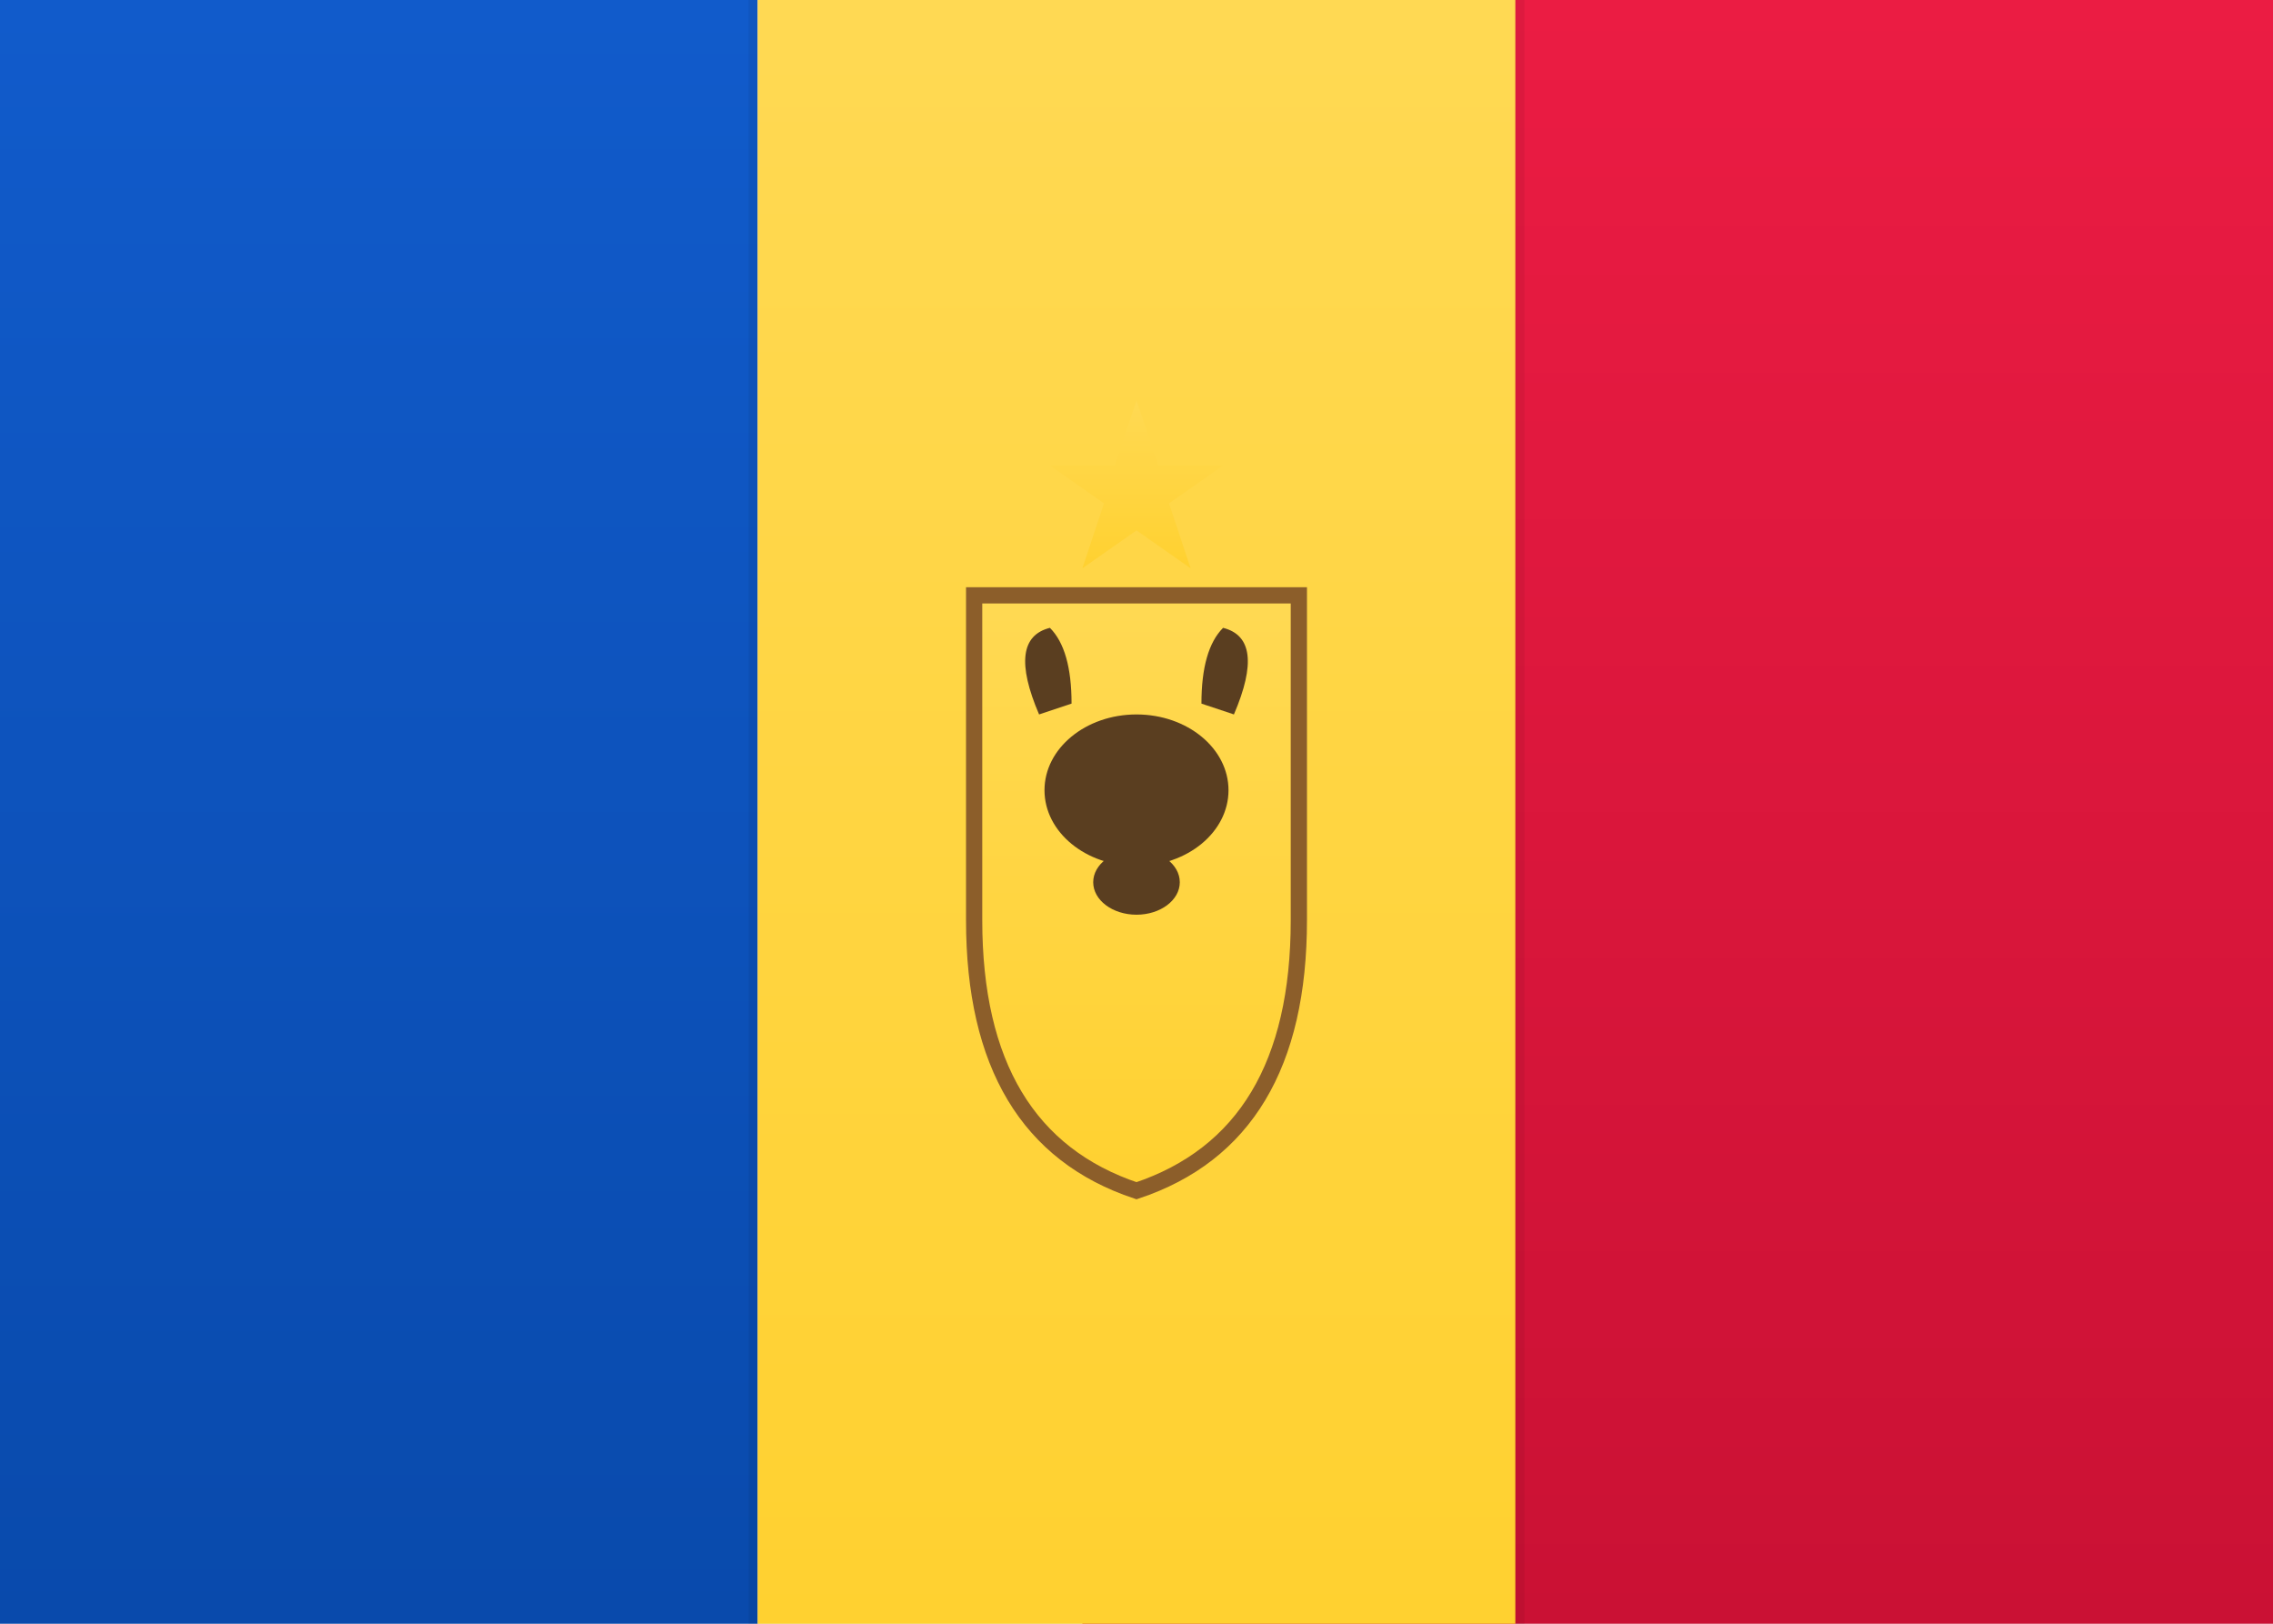
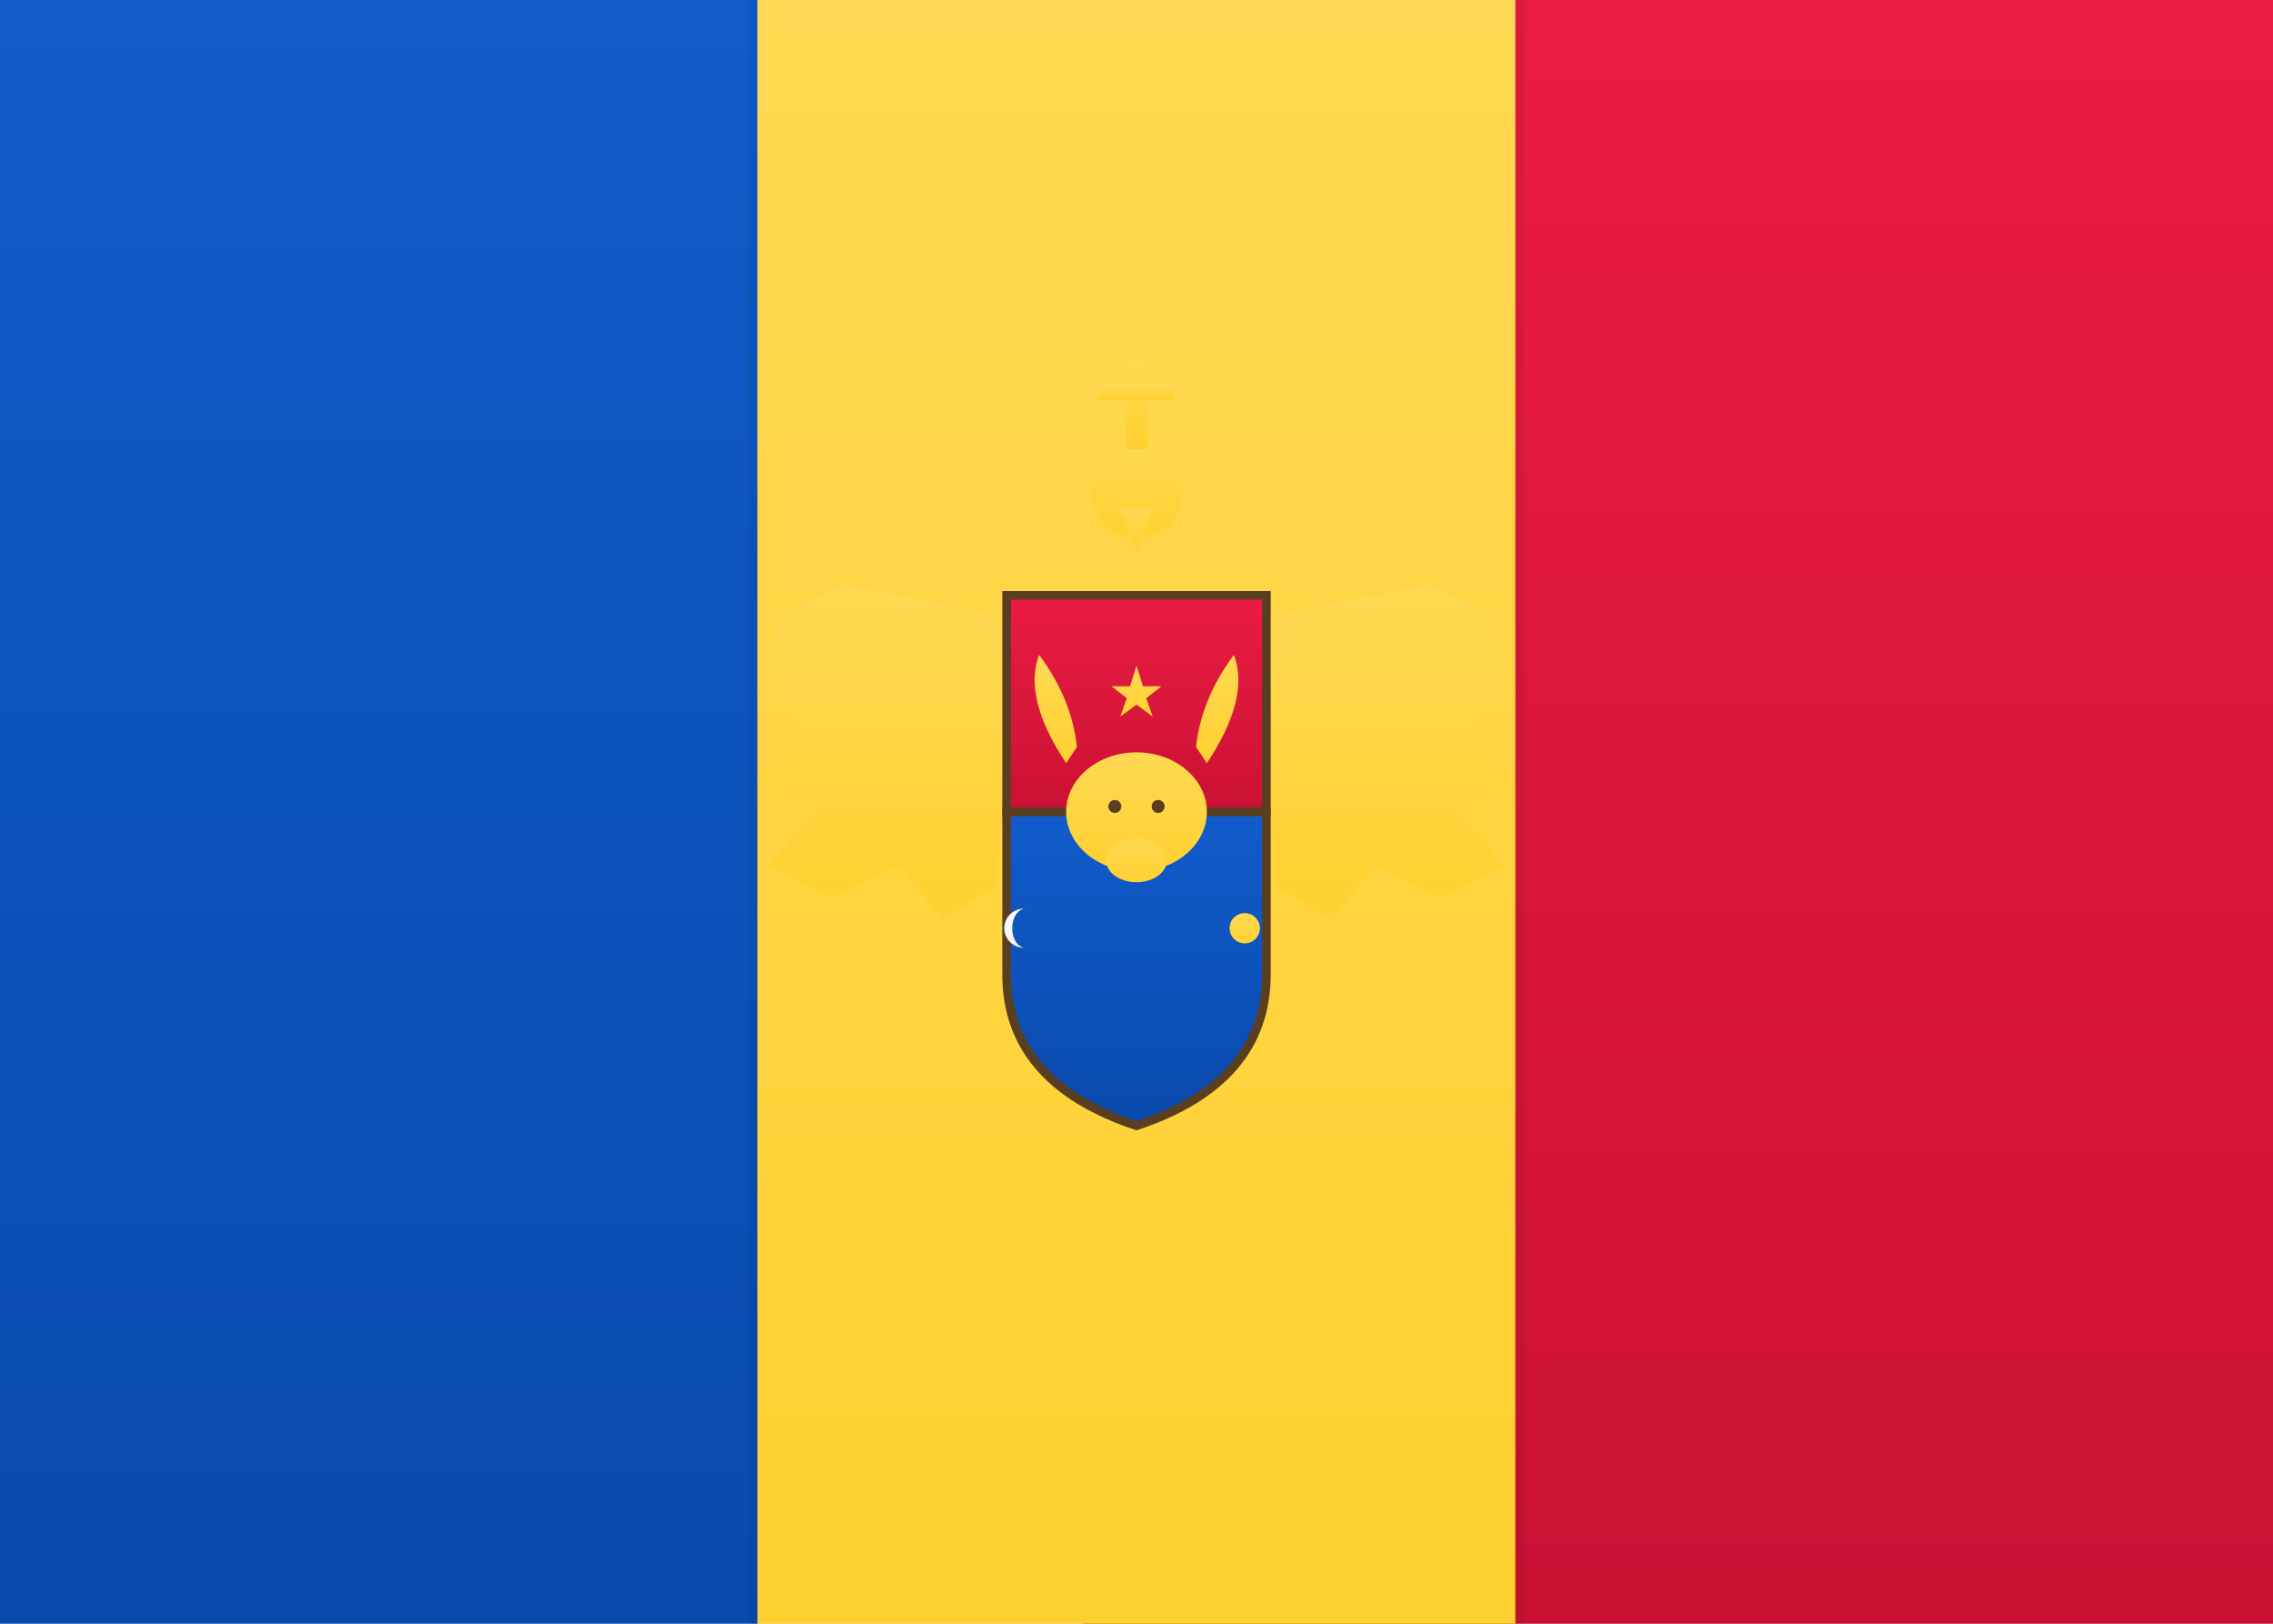
<svg xmlns="http://www.w3.org/2000/svg" xmlns:xlink="http://www.w3.org/1999/xlink" width="21px" height="15px" viewBox="0 0 21 15" version="1.1">
  <defs>
    <linearGradient x1="50%" y1="0%" x2="50%" y2="100%" id="MD_linearGradient-1">
      <stop stop-color="#FFFFFF" offset="0%" />
      <stop stop-color="#F0F0F0" offset="100%" />
    </linearGradient>
    <linearGradient x1="50%" y1="0%" x2="50%" y2="100%" id="MD_linearGradient-2">
      <stop stop-color="#EB1C43" offset="0%" />
      <stop stop-color="#CA1134" offset="100%" />
    </linearGradient>
    <linearGradient x1="50%" y1="0%" x2="50%" y2="100%" id="MD_linearGradient-3">
      <stop stop-color="#115BCB" offset="0%" />
      <stop stop-color="#094AAC" offset="100%" />
    </linearGradient>
    <linearGradient x1="50%" y1="0%" x2="50%" y2="100%" id="MD_linearGradient-4">
      <stop stop-color="#FFD953" offset="0%" />
      <stop stop-color="#FFD130" offset="100%" />
    </linearGradient>
    <rect id="MD_path-5" x="7" y="0" width="7" height="15" />
    <filter x="-10.7%" y="-5.0%" width="121.4%" height="110.0%" filterUnits="objectBoundingBox" id="MD_filter-6">
      <feMorphology radius="0.25" operator="dilate" in="SourceAlpha" result="shadowSpreadOuter1" />
      <feOffset dx="0" dy="0" in="shadowSpreadOuter1" result="shadowOffsetOuter1" />
      <feColorMatrix values="0 0 0 0 0   0 0 0 0 0   0 0 0 0 0  0 0 0 0.06 0" type="matrix" in="shadowOffsetOuter1" />
    </filter>
  </defs>
  <g id="MD_Symbols" stroke="none" stroke-width="1" fill="none" fill-rule="evenodd">
    <g id="MD_MD">
      <rect id="MD_FlagBackground" fill="url(#MD_linearGradient-1)" x="0" y="0" width="21" height="15" />
      <rect id="MD_Mask" fill="url(#MD_linearGradient-2)" x="10" y="0" width="11" height="15" />
      <rect id="MD_Rectangle-2" fill="url(#MD_linearGradient-3)" x="0" y="0" width="7" height="15" />
      <g id="MD_Rectangle-2-Copy">
        <use fill="black" fill-opacity="1" filter="url(#MD_filter-6)" xlink:href="#MD_path-5" />
        <use fill="url(#MD_linearGradient-4)" fill-rule="evenodd" xlink:href="#MD_path-5" />
      </g>
      <g id="MD_CoatOfArms">
-         <path d="M9,5.5 L12,5.5 L12,8.5 Q12,10.5 10.5,11 Q9,10.5 9,8.5 Z" fill="url(#MD_linearGradient-4)" stroke="#8C5E2A" stroke-width="0.15" />
-         <path d="M9.6,6.6 Q9.3,5.9 9.7,5.8 Q9.9,6 9.9,6.5 Z M11.4,6.6 Q11.7,5.9 11.3,5.8 Q11.1,6 11.1,6.5 Z" fill="#5A3E20" />
-         <ellipse cx="10.5" cy="7.3" rx="0.85" ry="0.7" fill="#5A3E20" />
-         <ellipse cx="10.5" cy="8.15" rx="0.4" ry="0.3" fill="#5A3E20" />
-         <polygon points="10.5,3.7 10.7,4.3 11.3,4.3 10.8,4.65 11,5.25 10.5,4.9 10,5.25 10.2,4.65 9.7,4.3 10.3,4.3" fill="url(#MD_linearGradient-4)" />
+         <path d="M 9.3,5.7 L 7.8,5.4 L 7.2,5.7 L 7.0,6.4 L 7.4,6.7 L 7.0,7.2 L 7.5,7.5 L 7.1,8.0 L 7.7,8.3 L 8.3,8.0 L 8.7,8.5 L 9.2,8.2 L 9.3,7.0 Z" fill="url(#MD_linearGradient-4)" />
+         <path d="M 11.7,5.7 L 13.2,5.4 L 13.8,5.7 L 14.0,6.4 L 13.6,6.7 L 14.0,7.2 L 13.5,7.5 L 13.9,8.0 L 13.3,8.3 L 12.7,8.0 L 12.3,8.5 L 11.8,8.2 L 11.7,7.0 Z" fill="url(#MD_linearGradient-4)" />
+         <circle cx="10.5" cy="4.55" r="0.42" fill="url(#MD_linearGradient-4)" />
+         <polygon points="10.35,4.7 10.65,4.7 10.5,5.1" fill="url(#MD_linearGradient-4)" />
+         <rect x="10.4" y="3.3" width="0.2" height="0.85" fill="url(#MD_linearGradient-4)" />
+         <rect x="10.15" y="3.55" width="0.7" height="0.15" fill="url(#MD_linearGradient-4)" />
+         <path d="M 9.3,5.5 L 11.7,5.5 L 11.7,7.5 L 9.3,7.5 Z" fill="url(#MD_linearGradient-2)" stroke="#5A3E20" stroke-width="0.08" />
+         <path d="M 9.3,7.5 L 11.7,7.5 L 11.7,9.0 Q 11.7,10.0 10.5,10.4 Q 9.3,10.0 9.3,9.0 Z" fill="url(#MD_linearGradient-3)" stroke="#5A3E20" stroke-width="0.08" />
+         <path d="M 9.85,7.05 Q 9.45,6.45 9.6,6.05 Q 9.9,6.45 9.95,6.9 Z" fill="url(#MD_linearGradient-4)" />
+         <path d="M 11.15,7.05 Q 11.55,6.45 11.4,6.05 Q 11.1,6.45 11.05,6.9 Z" fill="url(#MD_linearGradient-4)" />
+         <ellipse cx="10.5" cy="7.5" rx="0.65" ry="0.55" fill="url(#MD_linearGradient-4)" />
+         <ellipse cx="10.5" cy="7.95" rx="0.28" ry="0.2" fill="url(#MD_linearGradient-4)" />
+         <circle cx="10.3" cy="7.45" r="0.06" fill="#5A3E20" />
+         <circle cx="10.7" cy="7.45" r="0.06" fill="#5A3E20" />
+         <polygon points="10.5,6.15 10.56,6.34 10.73,6.34 10.59,6.45 10.65,6.62 10.5,6.51 10.35,6.62 10.41,6.45 10.27,6.34 10.44,6.34" fill="url(#MD_linearGradient-4)" />
+         <path d="M 9.5,8.4 A 0.18,0.18 0 1 0 9.5,8.75 A 0.12,0.18 0 1 1 9.5,8.4 Z" fill="url(#MD_linearGradient-1)" />
+         <circle cx="11.5" cy="8.575" r="0.14" fill="url(#MD_linearGradient-4)" />
      </g>
    </g>
  </g>
</svg>
